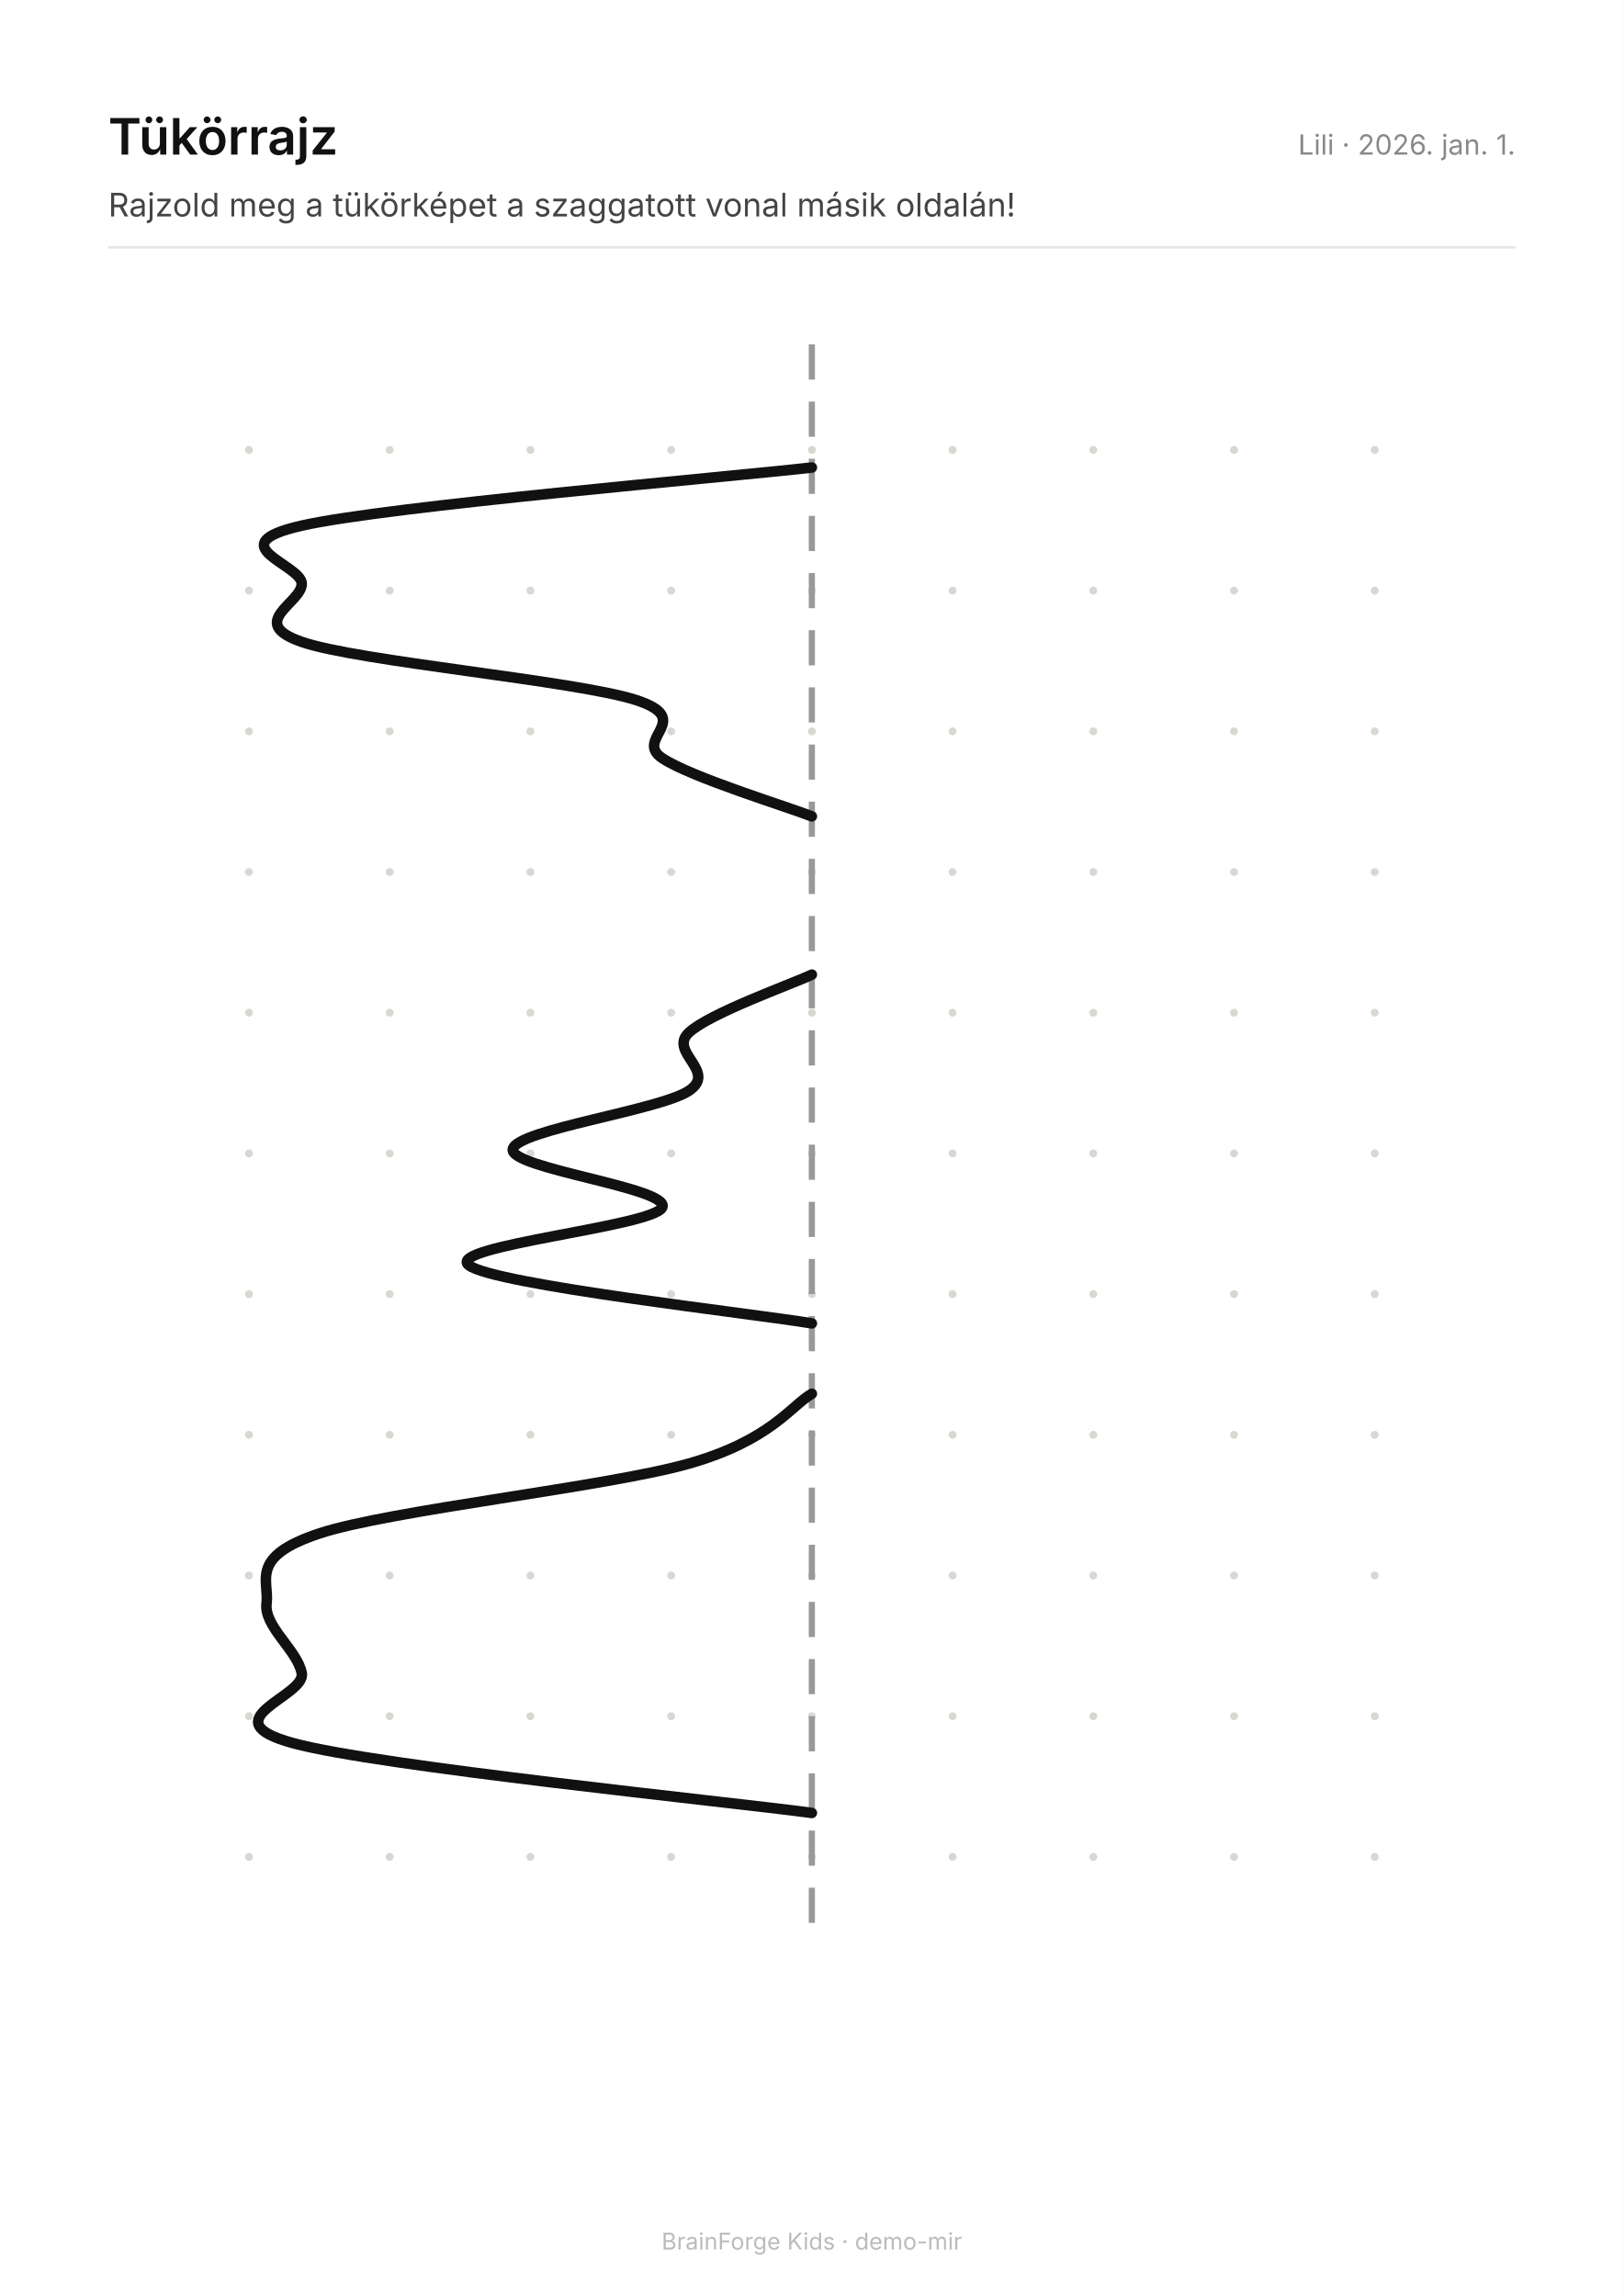
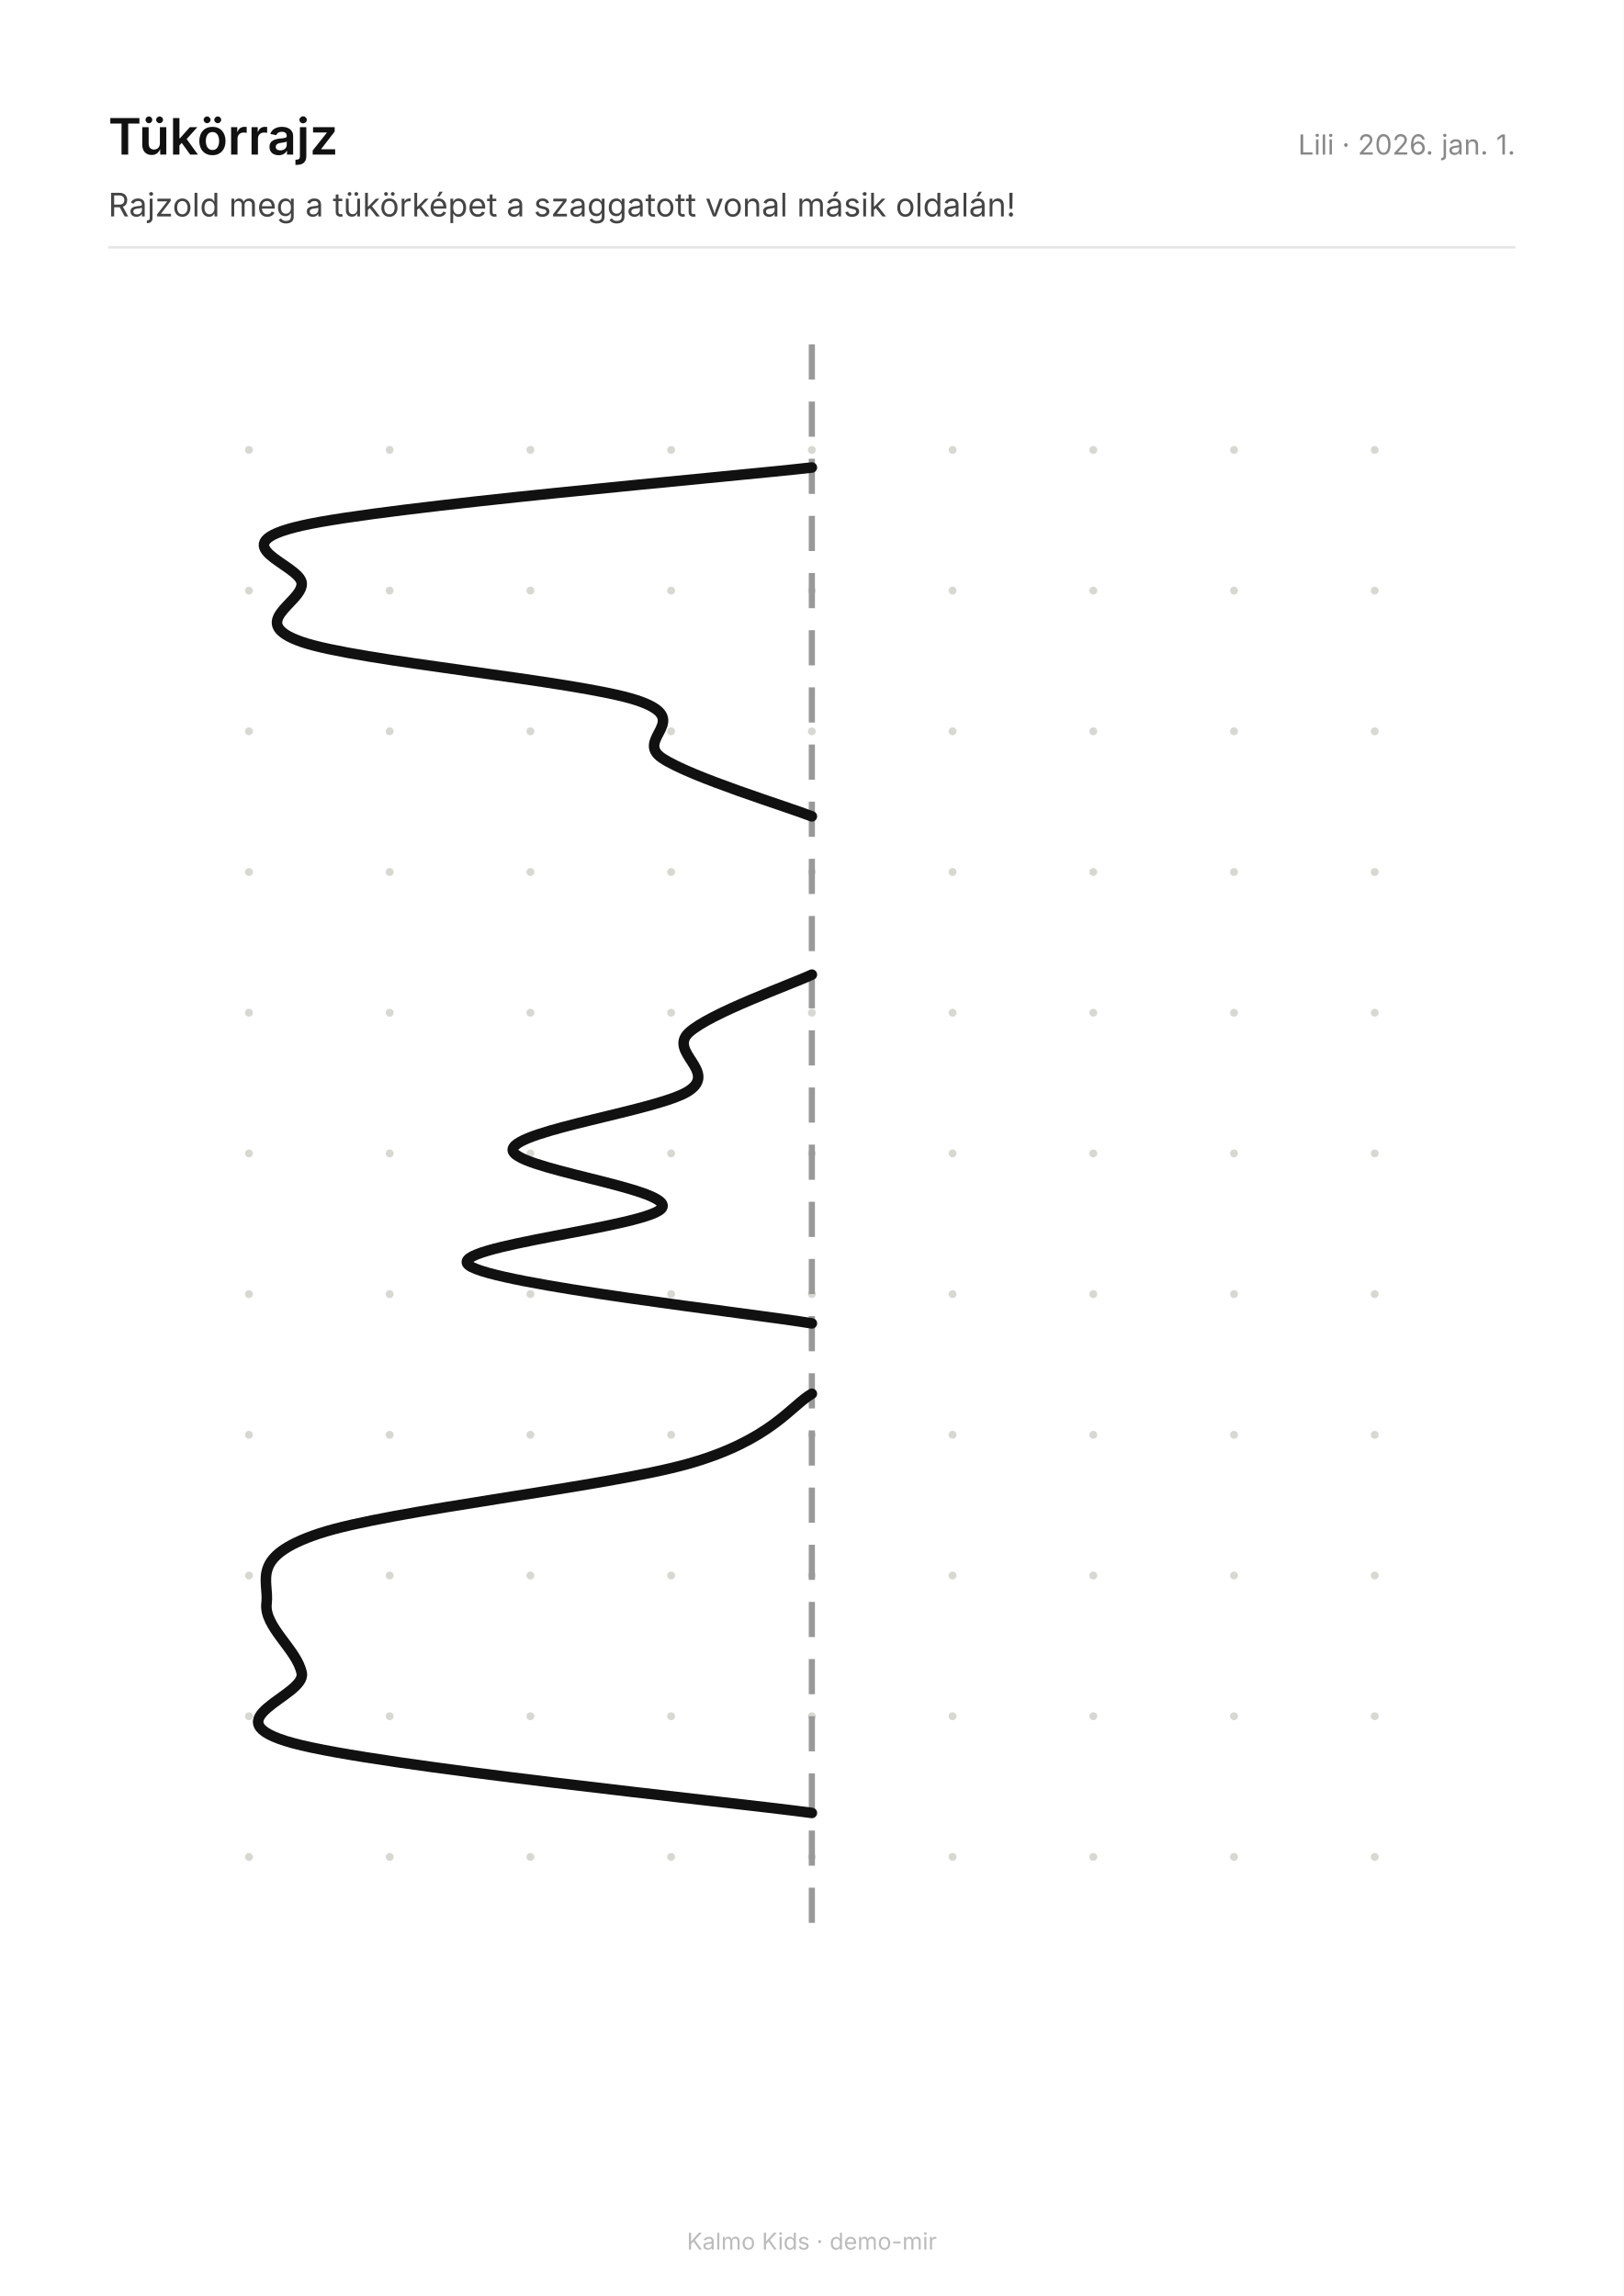
<svg xmlns="http://www.w3.org/2000/svg" width="210mm" height="297mm" viewBox="0 0 210 297" font-family="system-ui, -apple-system, sans-serif">
  <rect width="210" height="297" fill="#fff" />
  <text x="14" y="20" font-size="6.5" font-weight="600" fill="#111">Tükörrajz</text>
  <text x="196" y="20" font-size="3.6" fill="#888" text-anchor="end">Lili  ·  2026. jan. 1.</text>
  <text x="14" y="28" font-size="4.2" fill="#444">Rajzold meg a tükörképet a szaggatott vonal másik oldalán!</text>
  <line x1="14" y1="32" x2="196" y2="32" stroke="#e5e5e5" stroke-width="0.3" />
  <g transform="translate(14.00 40.00) scale(1.1375)">
    <g>
      <circle cx="16" cy="16" r="0.45" fill="#d8d8d3" />
      <circle cx="16" cy="32" r="0.45" fill="#d8d8d3" />
      <circle cx="16" cy="48" r="0.45" fill="#d8d8d3" />
      <circle cx="16" cy="64" r="0.45" fill="#d8d8d3" />
      <circle cx="16" cy="80" r="0.45" fill="#d8d8d3" />
      <circle cx="16" cy="96" r="0.45" fill="#d8d8d3" />
      <circle cx="16" cy="112" r="0.45" fill="#d8d8d3" />
      <circle cx="16" cy="128" r="0.45" fill="#d8d8d3" />
      <circle cx="16" cy="144" r="0.45" fill="#d8d8d3" />
      <circle cx="16" cy="160" r="0.45" fill="#d8d8d3" />
      <circle cx="16" cy="176" r="0.45" fill="#d8d8d3" />
      <circle cx="32" cy="16" r="0.45" fill="#d8d8d3" />
      <circle cx="32" cy="32" r="0.45" fill="#d8d8d3" />
      <circle cx="32" cy="48" r="0.45" fill="#d8d8d3" />
      <circle cx="32" cy="64" r="0.45" fill="#d8d8d3" />
      <circle cx="32" cy="80" r="0.45" fill="#d8d8d3" />
      <circle cx="32" cy="96" r="0.45" fill="#d8d8d3" />
      <circle cx="32" cy="112" r="0.45" fill="#d8d8d3" />
      <circle cx="32" cy="128" r="0.45" fill="#d8d8d3" />
      <circle cx="32" cy="144" r="0.45" fill="#d8d8d3" />
      <circle cx="32" cy="160" r="0.45" fill="#d8d8d3" />
      <circle cx="32" cy="176" r="0.45" fill="#d8d8d3" />
      <circle cx="48" cy="16" r="0.45" fill="#d8d8d3" />
      <circle cx="48" cy="32" r="0.45" fill="#d8d8d3" />
      <circle cx="48" cy="48" r="0.45" fill="#d8d8d3" />
      <circle cx="48" cy="64" r="0.45" fill="#d8d8d3" />
      <circle cx="48" cy="80" r="0.45" fill="#d8d8d3" />
      <circle cx="48" cy="96" r="0.45" fill="#d8d8d3" />
      <circle cx="48" cy="112" r="0.45" fill="#d8d8d3" />
      <circle cx="48" cy="128" r="0.45" fill="#d8d8d3" />
      <circle cx="48" cy="144" r="0.45" fill="#d8d8d3" />
      <circle cx="48" cy="160" r="0.45" fill="#d8d8d3" />
      <circle cx="48" cy="176" r="0.45" fill="#d8d8d3" />
      <circle cx="64" cy="16" r="0.45" fill="#d8d8d3" />
      <circle cx="64" cy="32" r="0.45" fill="#d8d8d3" />
      <circle cx="64" cy="48" r="0.45" fill="#d8d8d3" />
      <circle cx="64" cy="64" r="0.45" fill="#d8d8d3" />
      <circle cx="64" cy="80" r="0.45" fill="#d8d8d3" />
      <circle cx="64" cy="96" r="0.45" fill="#d8d8d3" />
      <circle cx="64" cy="112" r="0.45" fill="#d8d8d3" />
      <circle cx="64" cy="128" r="0.45" fill="#d8d8d3" />
      <circle cx="64" cy="144" r="0.45" fill="#d8d8d3" />
      <circle cx="64" cy="160" r="0.45" fill="#d8d8d3" />
      <circle cx="64" cy="176" r="0.45" fill="#d8d8d3" />
      <circle cx="80" cy="16" r="0.45" fill="#d8d8d3" />
      <circle cx="80" cy="32" r="0.45" fill="#d8d8d3" />
      <circle cx="80" cy="48" r="0.45" fill="#d8d8d3" />
      <circle cx="80" cy="64" r="0.45" fill="#d8d8d3" />
      <circle cx="80" cy="80" r="0.45" fill="#d8d8d3" />
      <circle cx="80" cy="96" r="0.45" fill="#d8d8d3" />
      <circle cx="80" cy="112" r="0.45" fill="#d8d8d3" />
      <circle cx="80" cy="128" r="0.45" fill="#d8d8d3" />
      <circle cx="80" cy="144" r="0.45" fill="#d8d8d3" />
      <circle cx="80" cy="160" r="0.45" fill="#d8d8d3" />
      <circle cx="80" cy="176" r="0.45" fill="#d8d8d3" />
      <circle cx="96" cy="16" r="0.45" fill="#d8d8d3" />
      <circle cx="96" cy="32" r="0.45" fill="#d8d8d3" />
      <circle cx="96" cy="48" r="0.45" fill="#d8d8d3" />
      <circle cx="96" cy="64" r="0.45" fill="#d8d8d3" />
      <circle cx="96" cy="80" r="0.45" fill="#d8d8d3" />
      <circle cx="96" cy="96" r="0.45" fill="#d8d8d3" />
      <circle cx="96" cy="112" r="0.45" fill="#d8d8d3" />
      <circle cx="96" cy="128" r="0.45" fill="#d8d8d3" />
      <circle cx="96" cy="144" r="0.45" fill="#d8d8d3" />
      <circle cx="96" cy="160" r="0.45" fill="#d8d8d3" />
      <circle cx="96" cy="176" r="0.45" fill="#d8d8d3" />
      <circle cx="112" cy="16" r="0.45" fill="#d8d8d3" />
      <circle cx="112" cy="32" r="0.45" fill="#d8d8d3" />
      <circle cx="112" cy="48" r="0.45" fill="#d8d8d3" />
      <circle cx="112" cy="64" r="0.45" fill="#d8d8d3" />
      <circle cx="112" cy="80" r="0.45" fill="#d8d8d3" />
      <circle cx="112" cy="96" r="0.45" fill="#d8d8d3" />
      <circle cx="112" cy="112" r="0.45" fill="#d8d8d3" />
      <circle cx="112" cy="128" r="0.45" fill="#d8d8d3" />
      <circle cx="112" cy="144" r="0.45" fill="#d8d8d3" />
      <circle cx="112" cy="160" r="0.45" fill="#d8d8d3" />
      <circle cx="112" cy="176" r="0.45" fill="#d8d8d3" />
      <circle cx="128" cy="16" r="0.45" fill="#d8d8d3" />
      <circle cx="128" cy="32" r="0.45" fill="#d8d8d3" />
      <circle cx="128" cy="48" r="0.45" fill="#d8d8d3" />
      <circle cx="128" cy="64" r="0.45" fill="#d8d8d3" />
      <circle cx="128" cy="80" r="0.45" fill="#d8d8d3" />
      <circle cx="128" cy="96" r="0.45" fill="#d8d8d3" />
      <circle cx="128" cy="112" r="0.45" fill="#d8d8d3" />
      <circle cx="128" cy="128" r="0.45" fill="#d8d8d3" />
      <circle cx="128" cy="144" r="0.45" fill="#d8d8d3" />
      <circle cx="128" cy="160" r="0.45" fill="#d8d8d3" />
      <circle cx="128" cy="176" r="0.45" fill="#d8d8d3" />
      <circle cx="144" cy="16" r="0.45" fill="#d8d8d3" />
      <circle cx="144" cy="32" r="0.45" fill="#d8d8d3" />
      <circle cx="144" cy="48" r="0.45" fill="#d8d8d3" />
      <circle cx="144" cy="64" r="0.45" fill="#d8d8d3" />
      <circle cx="144" cy="80" r="0.45" fill="#d8d8d3" />
      <circle cx="144" cy="96" r="0.45" fill="#d8d8d3" />
      <circle cx="144" cy="112" r="0.45" fill="#d8d8d3" />
      <circle cx="144" cy="128" r="0.45" fill="#d8d8d3" />
      <circle cx="144" cy="144" r="0.45" fill="#d8d8d3" />
      <circle cx="144" cy="160" r="0.45" fill="#d8d8d3" />
      <circle cx="144" cy="176" r="0.45" fill="#d8d8d3" />
      <line x1="80" y1="4" x2="80" y2="186" stroke="#999" stroke-width="0.70" stroke-dasharray="4 2.5" />
      <path d="M 80 18 C 70.33 19.10, 31.67 22.41, 22 24.61 C 12.33 26.81, 22 29.02, 22 31.22 C 22 33.43, 15.67 35.63, 22 37.83 C 28.33 40.04, 53.17 42.24, 60 44.44 C 66.83 46.65, 59.67 48.85, 63 51.06 C 66.33 53.26, 77.17 56.56, 80 57.67" fill="none" stroke="#111" stroke-width="1.20" stroke-linecap="round" />
      <path d="M 80 75.67 C 77.67 76.77, 68.33 80.07, 66 82.28 C 63.67 84.48, 69.33 86.69, 66 88.89 C 62.67 91.09, 46.50 93.30, 46 95.50 C 45.50 97.70, 63.83 99.91, 63 102.11 C 62.17 104.31, 38.17 106.52, 41 108.72 C 43.83 110.93, 73.50 114.23, 80 115.33" fill="none" stroke="#111" stroke-width="1.20" stroke-linecap="round" />
      <path d="M 80 123.33 C 77.67 124.66, 75.33 128.63, 66 131.28 C 56.67 133.93, 32 136.57, 24 139.22 C 16 141.87, 18.33 144.52, 18 147.17 C 17.67 149.81, 21.50 152.46, 22 155.11 C 22.50 157.76, 11.33 160.41, 21 163.06 C 30.67 165.70, 70.17 169.68, 80 171" fill="none" stroke="#111" stroke-width="1.20" stroke-linecap="round" />
    </g>
  </g>
-   <text x="105" y="291" font-size="3" fill="#bbb" text-anchor="middle">BrainForge Kids · demo-mir</text>
+   <text x="105" y="291" font-size="3" fill="#bbb" text-anchor="middle">Kalmo Kids · demo-mir</text>
</svg>
